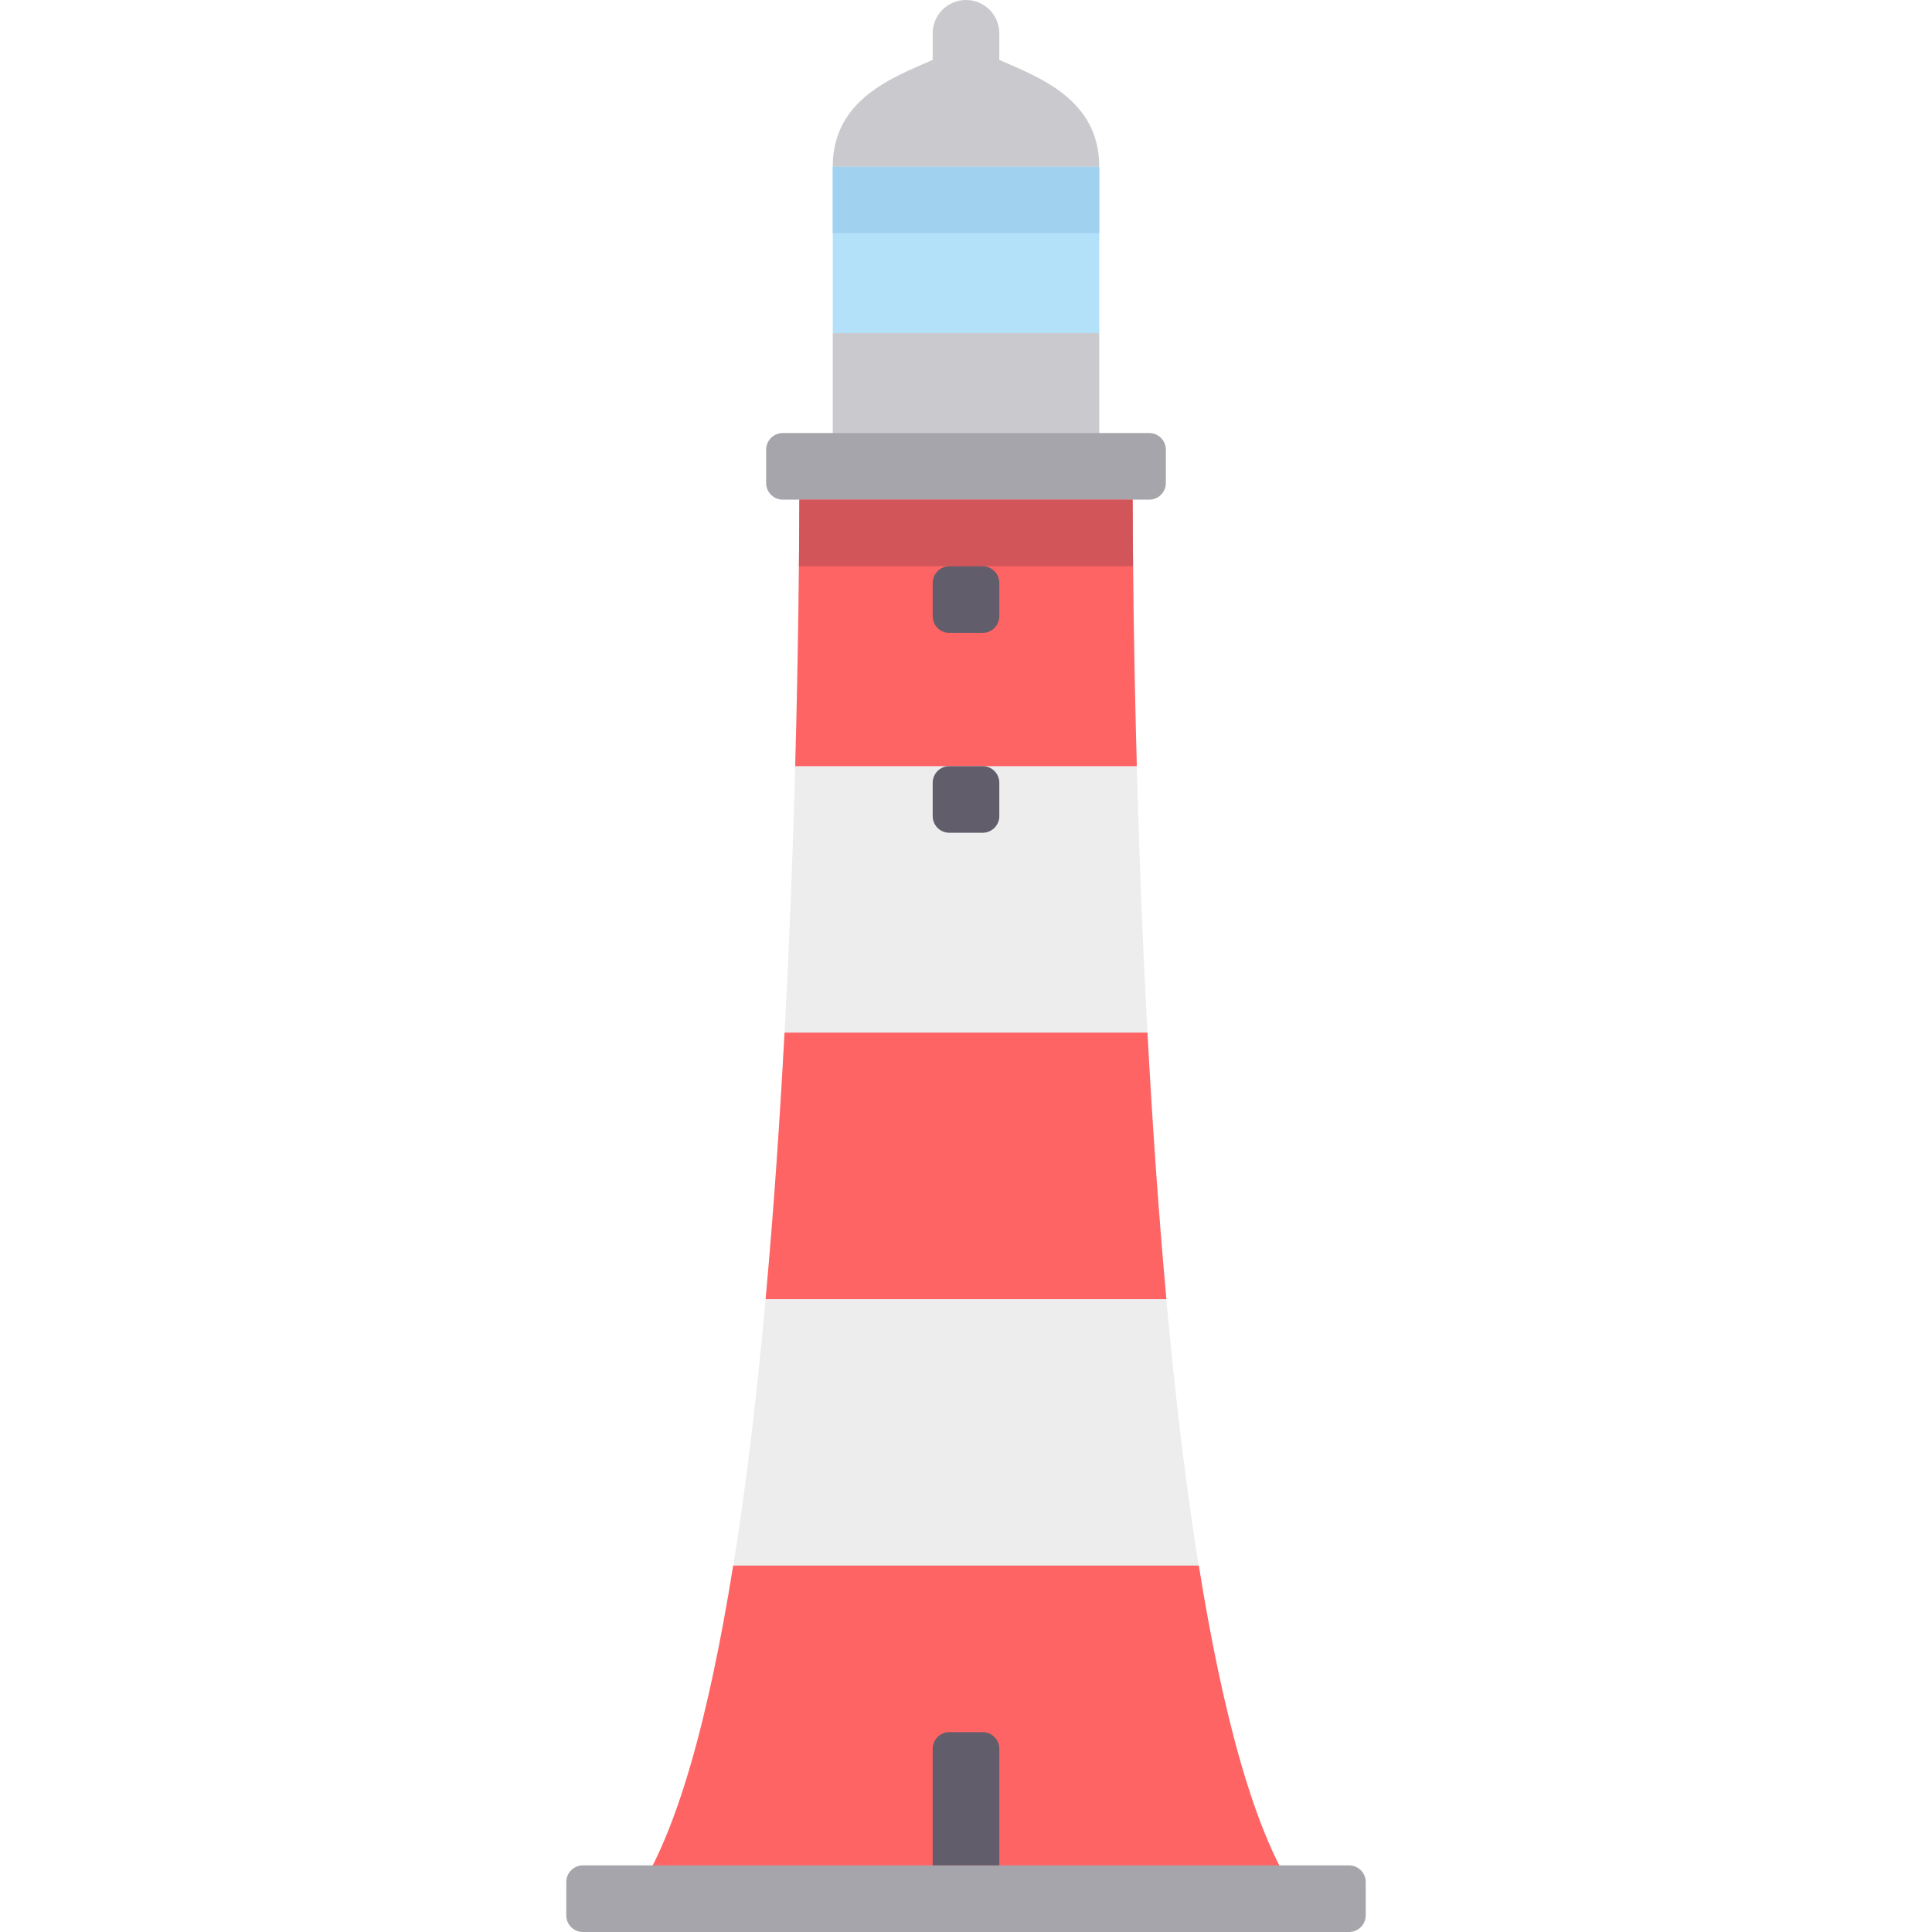
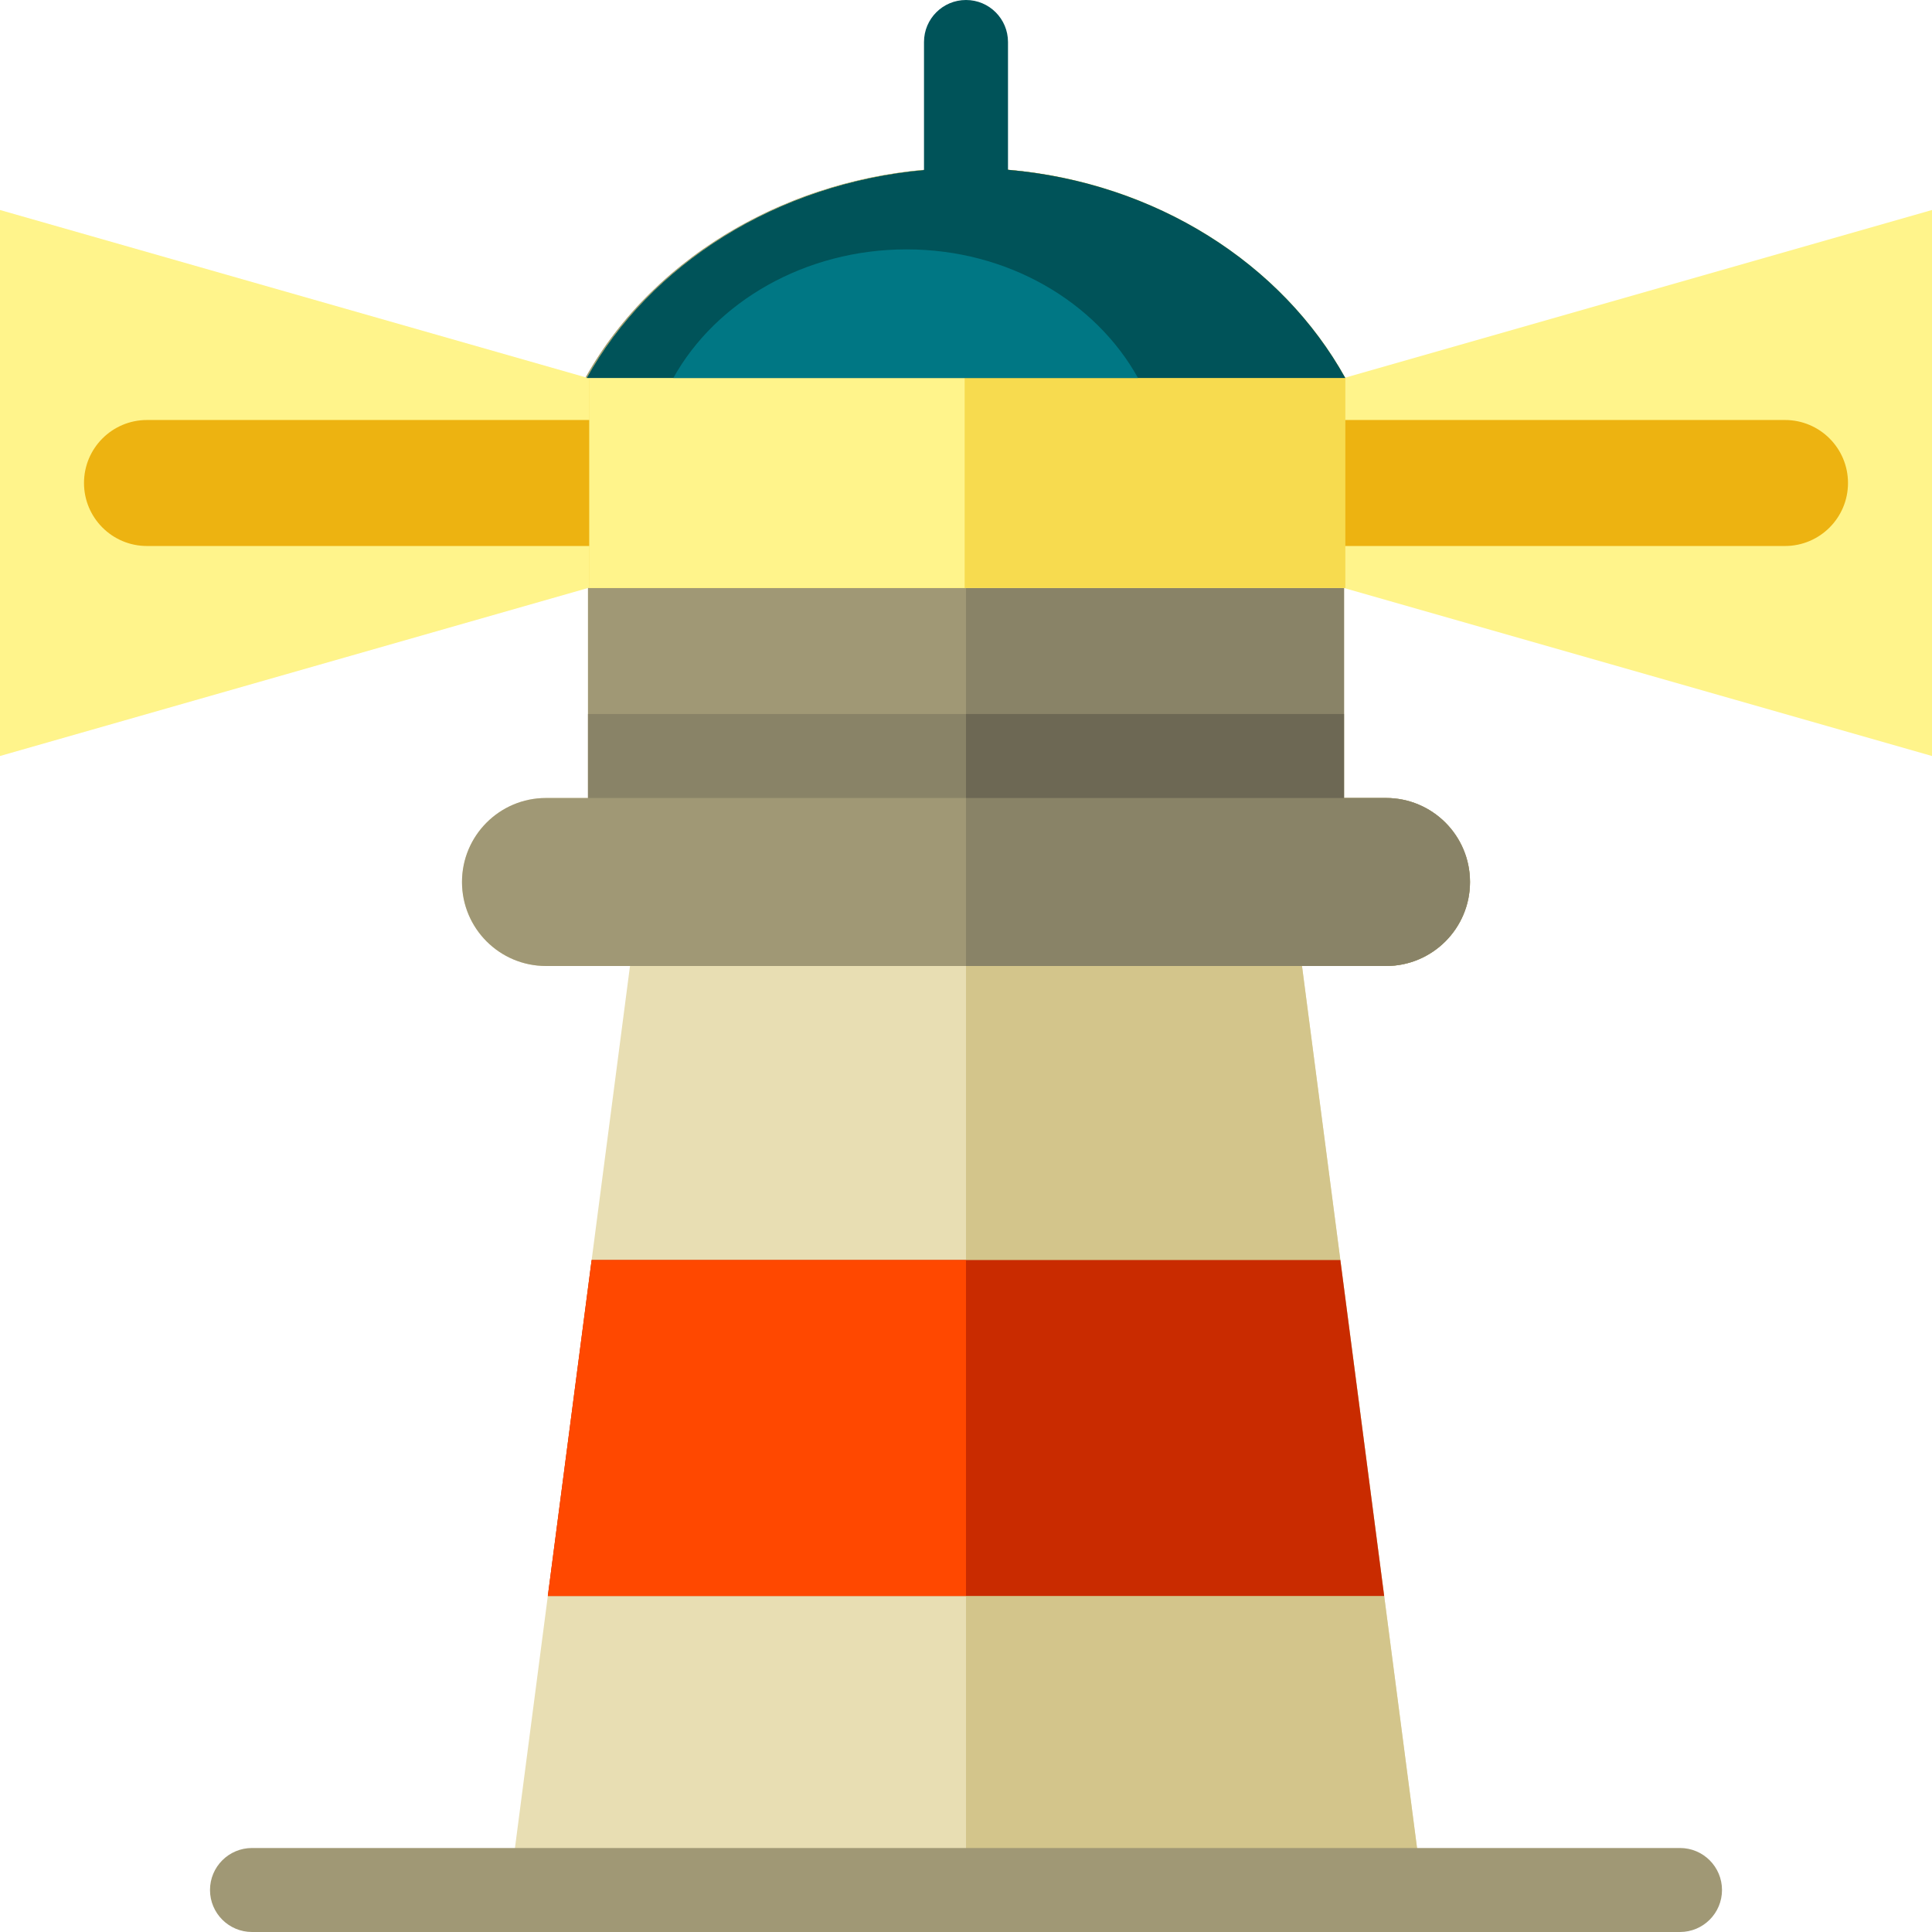
<svg xmlns="http://www.w3.org/2000/svg" version="1.1" id="Layer_1" x="0px" y="0px" viewBox="0 0 512 512" style="enable-background:new 0 0 512 512;" xml:space="preserve">
-   <rect x="220.69" y="88.276" style="fill:#CAC9CD;" width="70.621" height="35.31" />
-   <rect x="220.69" y="44.138" style="fill:#B4E1FA;" width="70.621" height="44.138" />
-   <rect x="220.69" y="44.138" style="fill:#A0D2F0;" width="70.621" height="17.655" />
-   <path style="fill:#EDEDEE;" d="M300.138,123.586h-88.276c0,26.483,0,317.793-44.138,379.586h176.552  C300.138,441.379,300.138,150.069,300.138,123.586z" />
-   <path style="fill:#A7A5AC;" d="M304.552,132.414h-97.103c-2.438,0-4.414-1.976-4.414-4.414v-8.828c0-2.438,1.976-4.414,4.414-4.414  h97.103c2.438,0,4.414,1.976,4.414,4.414V128C308.966,130.438,306.989,132.414,304.552,132.414z" />
-   <path style="fill:#CAC9CD;" d="M264.828,15.873V8.828C264.828,3.953,260.875,0,256,0s-8.828,3.953-8.828,8.828v7.046  c-10.458,4.6-26.483,10.412-26.483,28.265H256h35.31C291.31,26.285,275.286,20.473,264.828,15.873z" />
-   <g>
-     <path style="fill:#FF6464;" d="M210.734,203.034h90.531c-0.864-31.609-1.069-57.071-1.113-70.621h-88.305   C211.802,145.963,211.598,171.425,210.734,203.034z" />
-     <path style="fill:#FF6464;" d="M202.897,344.276h106.208c-2.144-23.503-3.775-47.479-5.015-70.621h-96.178   C206.67,296.797,205.041,320.772,202.897,344.276z" />
-     <path style="fill:#FF6464;" d="M167.724,503.172h176.552c-11.689-16.365-20.258-48.898-26.577-88.276H194.301   C187.982,454.274,179.413,486.807,167.724,503.172z" />
-   </g>
-   <path style="fill:#A7A5AC;" d="M357.517,512H154.483c-2.438,0-4.414-1.976-4.414-4.414v-8.828c0-2.438,1.976-4.414,4.414-4.414  h203.034c2.438,0,4.414,1.976,4.414,4.414v8.828C361.931,510.024,359.955,512,357.517,512z" />
-   <path style="fill:#D2555A;" d="M300.275,150.069c-0.071-7.06-0.107-13.085-0.122-17.655h-88.305  c-0.015,4.57-0.052,10.595-0.122,17.655H300.275z" />
-   <g>
-     <path style="fill:#625D6B;" d="M260.414,167.724h-8.828c-2.438,0-4.414-1.976-4.414-4.414v-8.828c0-2.438,1.976-4.414,4.414-4.414   h8.828c2.438,0,4.414,1.976,4.414,4.414v8.828C264.828,165.748,262.851,167.724,260.414,167.724z" />
-     <path style="fill:#625D6B;" d="M260.414,220.69h-8.828c-2.438,0-4.414-1.976-4.414-4.414v-8.828c0-2.438,1.976-4.414,4.414-4.414   h8.828c2.438,0,4.414,1.976,4.414,4.414v8.828C264.828,218.713,262.851,220.69,260.414,220.69z" />
-     <path style="fill:#625D6B;" d="M264.828,494.345h-17.655v-30.897c0-2.438,1.976-4.414,4.414-4.414h8.828   c2.438,0,4.414,1.976,4.414,4.414V494.345z" />
-   </g>
+   <path style="fill:#E8DEB3;" d="M389.565,233.739L389.565,233.739c0,12.295-9.966,22.261-22.261,22.261h-11.13h-11.13l33.391,256  h-244.87l33.391-256h-11.13h-11.13c-12.295,0-22.261-9.966-22.261-22.261l0,0c0-12.295,9.966-22.261,22.261-22.261h11.13v-55.652  v-55.652h-0.709C173.412,67.191,212.103,44.522,256,44.522l0,0c43.897,0,81.878,22.669,100.174,55.652v55.652v55.652h11.13  C379.599,211.478,389.565,221.444,389.565,233.739z" />
+   <path style="fill:#D3C58B;" d="M389.565,233.739L389.565,233.739c0,12.295-9.966,22.261-22.261,22.261h-11.13h-11.13l33.391,256H256  V44.522l0,0c43.897,0,81.878,22.669,100.174,55.652v55.652v55.652h11.13C379.599,211.478,389.565,221.444,389.565,233.739z" />
+   <path style="fill:#C92B00;" d="M156.794,333.913h198.411l11.615,89.043H145.18L156.794,333.913z" />
+   <path style="fill:#FF4800;" d="M256,333.913v89.043H145.18l11.615-89.043H256z" />
+   <path style="fill:#A09875;" d="M122.435,233.739L122.435,233.739c0-12.295,9.966-22.261,22.261-22.261h11.13v-55.652v-55.652h-0.709  C173.412,67.191,212.103,44.522,256,44.522l0,0c43.897,0,81.878,22.669,100.174,55.652v55.652v55.652h11.13  c12.295,0,22.261,9.966,22.261,22.261l0,0c0,12.295-9.966,22.261-22.261,22.261h-11.13H155.826h-11.13  C132.401,256,122.435,246.034,122.435,233.739z M445.217,489.739H66.783c-6.147,0-11.13,4.983-11.13,11.13  c0,6.147,4.983,11.13,11.13,11.13h378.435c6.147,0,11.13-4.983,11.13-11.13C456.348,494.722,451.365,489.739,445.217,489.739z" />
+   <path style="fill:#898367;" d="M389.565,233.739L389.565,233.739c0,12.295-9.966,22.261-22.261,22.261h-11.13H256v-44.522H155.826  v-22.261H256V44.522l0,0c43.897,0,81.878,22.669,100.174,55.652v55.652v33.391v22.261h11.13  C379.599,211.478,389.565,221.444,389.565,233.739z" />
+   <path style="fill:#6D6854;" d="M356.174,189.217v22.261H256v-22.261H356.174z" />
+   <path style="fill:#FFF48B;" d="M512,55.652v144.696l-155.826-44.522H155.826L0,200.348V55.652l155.826,44.522h200.348L512,55.652z" />
+   <path style="fill:#EDB311;" d="M489.739,128c0,9.22-7.475,16.696-16.696,16.696H38.957c-9.22,0-16.696-7.475-16.696-16.696  s7.475-16.696,16.696-16.696h434.087C482.264,111.304,489.739,118.78,489.739,128z" />
+   <path style="fill:#F7DB4F;" d="M356.529,100.174L356.529,100.174v55.652H156.181v-55.652h-0.709  c18.296-32.983,56.987-55.652,100.883-55.652l0,0C300.251,44.522,338.233,67.191,356.529,100.174z" />
+   <path style="fill:#FFF48B;" d="M255.645,44.533v111.293H156.18v-55.652h-0.709C173.668,67.37,212.043,44.777,255.645,44.533z" />
+   <path style="fill:#005359;" d="M356.529,100.174H155.471c16.681-30.072,50.321-51.562,89.399-55.122V11.13  C244.87,4.983,249.853,0,256,0s11.13,4.983,11.13,11.13v33.865C306.405,48.363,339.749,69.924,356.529,100.174z" />
+   <path style="fill:#007784;" d="M301.586,100.174H178.442c11.206-20.201,34.903-34.086,61.789-34.086l0,0  C267.117,66.088,290.38,79.973,301.586,100.174z" />
  <g>
</g>
  <g>
</g>
  <g>
</g>
  <g>
</g>
  <g>
</g>
  <g>
</g>
  <g>
</g>
  <g>
</g>
  <g>
</g>
  <g>
</g>
  <g>
</g>
  <g>
</g>
  <g>
</g>
  <g>
</g>
  <g>
</g>
</svg>
